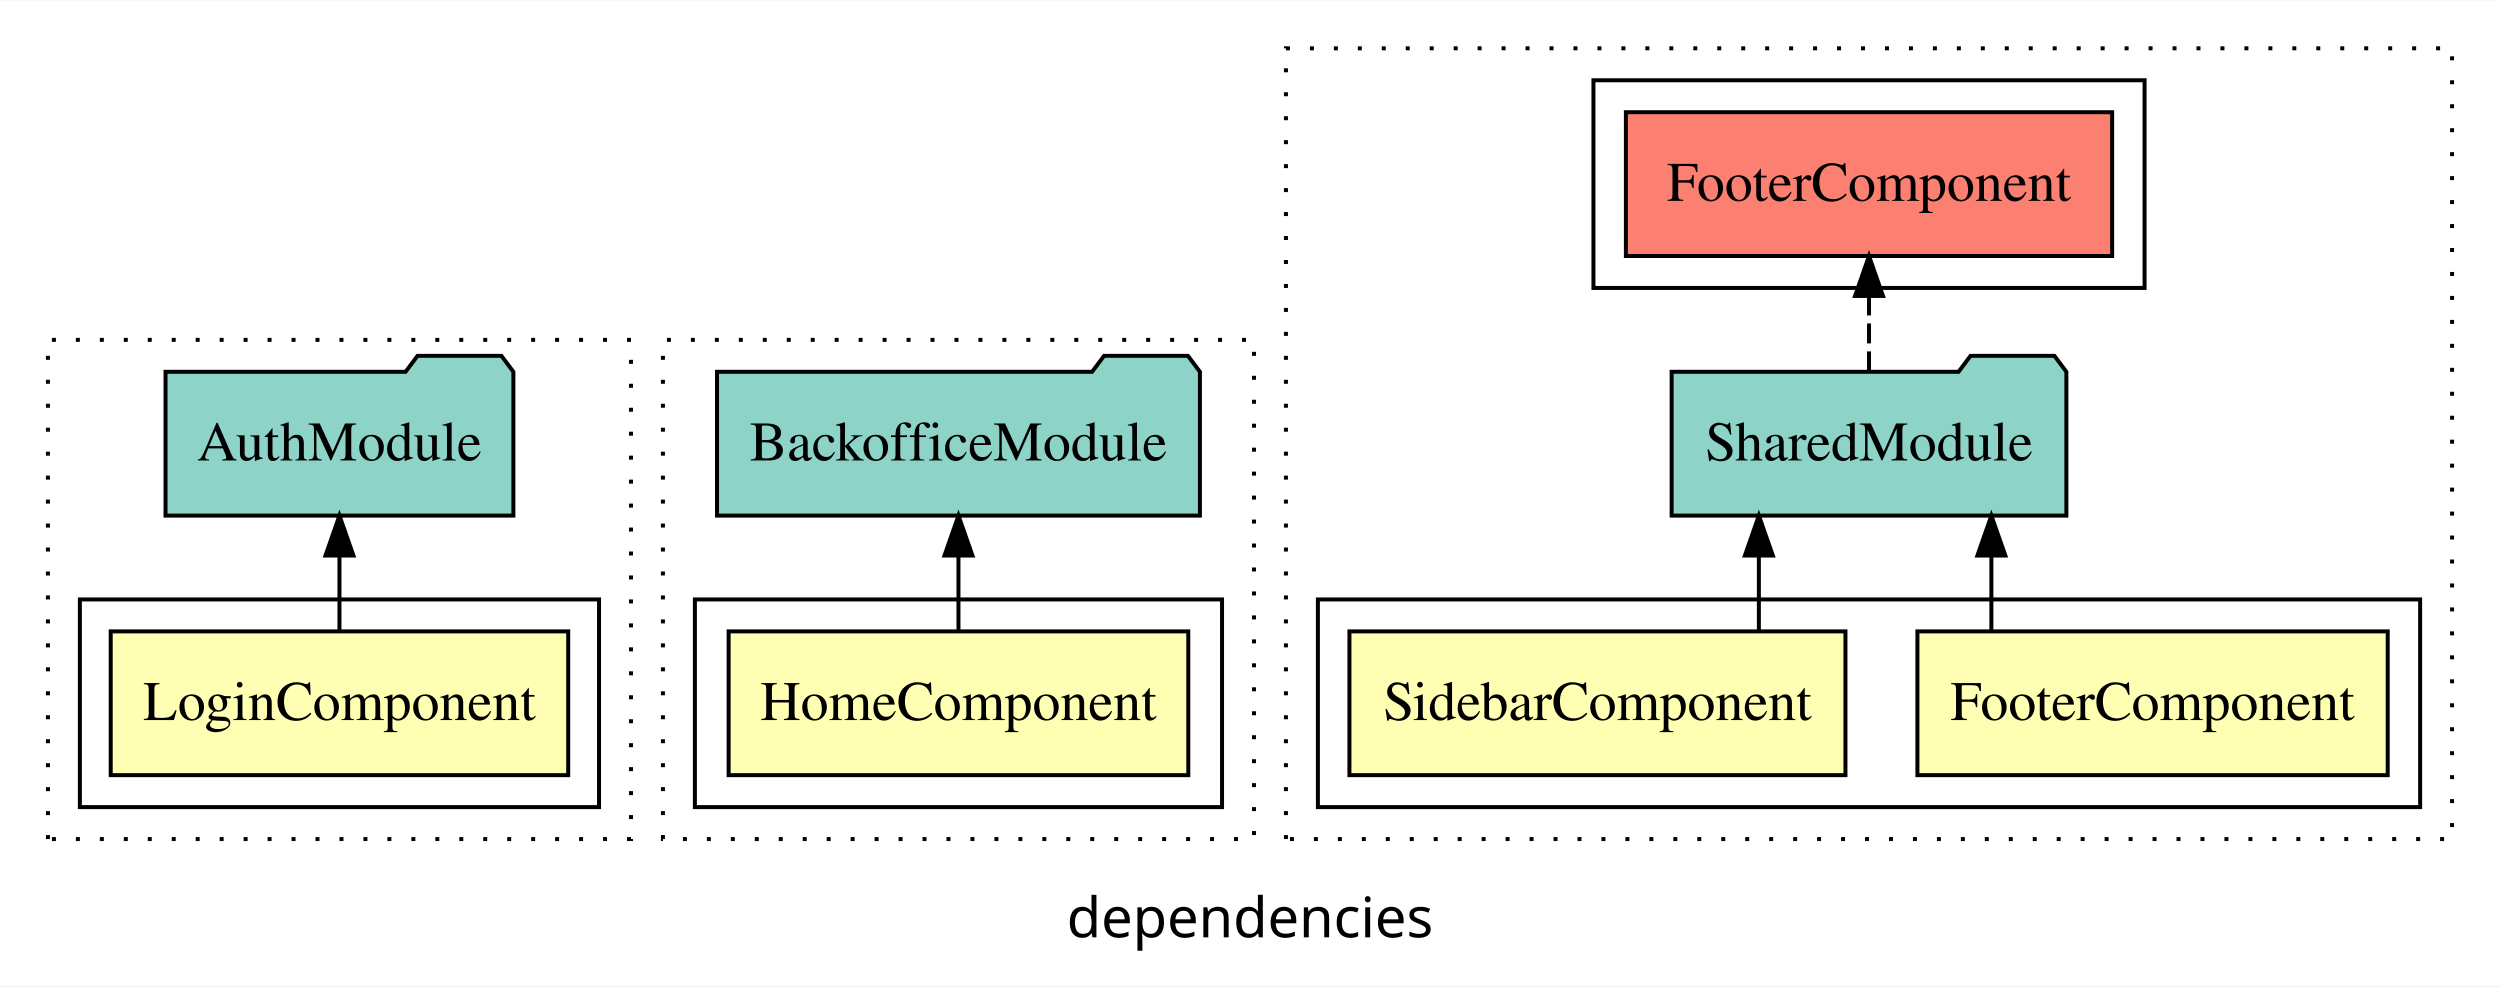
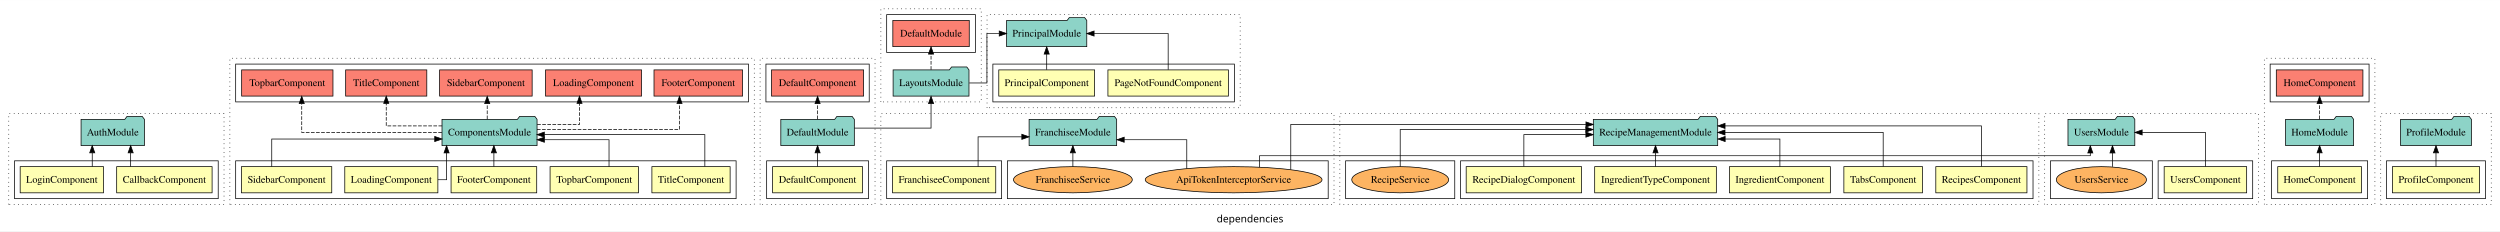
- <svg xmlns="http://www.w3.org/2000/svg" width="626pt" height="247pt" viewBox="0.00 0.00 626.00 246.80">
-   <g id="graph0" class="graph" transform="scale(1 1) rotate(0) translate(4 242.8)">
-     <polygon fill="white" stroke="transparent" points="-4,4 -4,-242.8 622,-242.8 622,4 -4,4" />
-     <text text-anchor="middle" x="309" y="-8.2" font-family="sans-serif" font-size="14.00">dependencies</text>
-     <g id="clust7" class="cluster">
-       <polygon fill="none" stroke="black" stroke-dasharray="1,5" points="8,-32.8 8,-157.8 154,-157.8 154,-32.8 8,-32.8" />
-     </g>
-     <g id="clust8" class="cluster">
-       <polygon fill="none" stroke="black" points="16,-40.8 16,-92.8 146,-92.8 146,-40.8 16,-40.8" />
-     </g>
-     <g id="clust14" class="cluster">
-       <polygon fill="none" stroke="black" stroke-dasharray="1,5" points="162,-32.8 162,-157.8 310,-157.8 310,-32.8 162,-32.8" />
-     </g>
-     <g id="clust15" class="cluster">
-       <polygon fill="none" stroke="black" points="170,-40.8 170,-92.8 302,-92.8 302,-40.8 170,-40.8" />
+ <svg xmlns="http://www.w3.org/2000/svg" width="3437pt" height="318pt" viewBox="0.00 0.00 3437.00 317.80">
+   <g id="graph0" class="graph" transform="scale(1 1) rotate(0) translate(4 313.8)">
+     <polygon fill="white" stroke="transparent" points="-4,4 -4,-313.8 3433,-313.8 3433,4 -4,4" />
+     <text text-anchor="middle" x="1714.5" y="-8.2" font-family="sans-serif" font-size="14.00">dependencies</text>
+     <g id="clust1" class="cluster">
+       <polygon fill="none" stroke="black" stroke-dasharray="1,5" points="8,-32.8 8,-157.8 304,-157.8 304,-32.8 8,-32.8" />
+     </g>
+     <g id="clust2" class="cluster">
+       <polygon fill="none" stroke="black" points="16,-40.8 16,-92.8 296,-92.8 296,-40.8 16,-40.8" />
+     </g>
+     <g id="clust9" class="cluster">
+       <polygon fill="none" stroke="black" stroke-dasharray="1,5" points="312,-32.8 312,-233.8 1033,-233.8 1033,-32.8 312,-32.8" />
+     </g>
+     <g id="clust10" class="cluster">
+       <polygon fill="none" stroke="black" points="320,-40.8 320,-92.8 1008,-92.8 1008,-40.8 320,-40.8" />
+     </g>
+     <g id="clust17" class="cluster">
+       <polygon fill="none" stroke="black" points="320,-173.8 320,-225.8 1025,-225.8 1025,-173.8 320,-173.8" />
+     </g>
+     <g id="clust20" class="cluster">
+       <polygon fill="none" stroke="black" stroke-dasharray="1,5" points="1041,-32.8 1041,-233.8 1199,-233.8 1199,-32.8 1041,-32.8" />
    </g>
    <g id="clust21" class="cluster">
-       <polygon fill="none" stroke="black" stroke-dasharray="1,5" points="318,-32.8 318,-230.8 610,-230.8 610,-32.8 318,-32.8" />
-     </g>
-     <g id="clust22" class="cluster">
-       <polygon fill="none" stroke="black" points="326,-40.8 326,-92.8 602,-92.8 602,-40.8 326,-40.8" />
-     </g>
-     <g id="clust26" class="cluster">
-       <polygon fill="none" stroke="black" points="395,-170.8 395,-222.8 533,-222.8 533,-170.8 395,-170.8" />
+       <polygon fill="none" stroke="black" points="1050,-40.8 1050,-92.8 1190,-92.8 1190,-40.8 1050,-40.8" />
+     </g>
+     <g id="clust24" class="cluster">
+       <polygon fill="none" stroke="black" points="1049,-173.8 1049,-225.8 1191,-225.8 1191,-173.8 1049,-173.8" />
+     </g>
+     <g id="clust27" class="cluster">
+       <polygon fill="none" stroke="black" stroke-dasharray="1,5" points="1207,-32.8 1207,-157.8 1830,-157.8 1830,-32.8 1207,-32.8" />
+     </g>
+     <g id="clust28" class="cluster">
+       <polygon fill="none" stroke="black" points="1215,-40.8 1215,-92.8 1373,-92.8 1373,-40.8 1215,-40.8" />
+     </g>
+     <g id="clust33" class="cluster">
+       <polygon fill="none" stroke="black" points="1381,-40.8 1381,-92.8 1822,-92.8 1822,-40.8 1381,-40.8" />
+     </g>
+     <g id="clust34" class="cluster">
+       <polygon fill="none" stroke="black" stroke-dasharray="1,5" points="3109,-32.8 3109,-233.8 3261,-233.8 3261,-32.8 3109,-32.8" />
+     </g>
+     <g id="clust35" class="cluster">
+       <polygon fill="none" stroke="black" points="3119,-40.8 3119,-92.8 3251,-92.8 3251,-40.8 3119,-40.8" />
+     </g>
+     <g id="clust38" class="cluster">
+       <polygon fill="none" stroke="black" points="3117,-173.8 3117,-225.8 3253,-225.8 3253,-173.8 3117,-173.8" />
+     </g>
+     <g id="clust41" class="cluster">
+       <polygon fill="none" stroke="black" stroke-dasharray="1,5" points="1207,-173.8 1207,-301.8 1345,-301.8 1345,-173.8 1207,-173.8" />
+     </g>
+     <g id="clust44" class="cluster">
+       <polygon fill="none" stroke="black" points="1215,-241.8 1215,-293.8 1337,-293.8 1337,-241.8 1215,-241.8" />
+     </g>
+     <g id="clust47" class="cluster">
+       <polygon fill="none" stroke="black" stroke-dasharray="1,5" points="1353,-165.8 1353,-293.8 1701,-293.8 1701,-165.8 1353,-165.8" />
+     </g>
+     <g id="clust48" class="cluster">
+       <polygon fill="none" stroke="black" points="1361,-173.8 1361,-225.8 1693,-225.8 1693,-173.8 1361,-173.8" />
+     </g>
+     <g id="clust55" class="cluster">
+       <polygon fill="none" stroke="black" stroke-dasharray="1,5" points="3269,-32.8 3269,-157.8 3421,-157.8 3421,-32.8 3269,-32.8" />
+     </g>
+     <g id="clust56" class="cluster">
+       <polygon fill="none" stroke="black" points="3277,-40.8 3277,-92.8 3413,-92.8 3413,-40.8 3277,-40.8" />
+     </g>
+     <g id="clust62" class="cluster">
+       <polygon fill="none" stroke="black" stroke-dasharray="1,5" points="1838,-32.8 1838,-157.8 2799,-157.8 2799,-32.8 1838,-32.8" />
+     </g>
+     <g id="clust63" class="cluster">
+       <polygon fill="none" stroke="black" points="2004,-40.8 2004,-92.8 2791,-92.8 2791,-40.8 2004,-40.8" />
+     </g>
+     <g id="clust72" class="cluster">
+       <polygon fill="none" stroke="black" points="1846,-40.8 1846,-92.8 1996,-92.8 1996,-40.8 1846,-40.8" />
+     </g>
+     <g id="clust73" class="cluster">
+       <polygon fill="none" stroke="black" stroke-dasharray="1,5" points="2807,-32.8 2807,-157.8 3101,-157.8 3101,-32.8 2807,-32.8" />
+     </g>
+     <g id="clust74" class="cluster">
+       <polygon fill="none" stroke="black" points="2963,-40.8 2963,-92.8 3093,-92.8 3093,-40.8 2963,-40.8" />
+     </g>
+     <g id="clust79" class="cluster">
+       <polygon fill="none" stroke="black" points="2815,-40.8 2815,-92.8 2955,-92.8 2955,-40.8 2815,-40.8" />
    </g>
    <g id="node1" class="node">
-       <polygon fill="#ffffb3" stroke="black" points="138.28,-84.8 23.72,-84.8 23.72,-48.8 138.28,-48.8 138.28,-84.8" />
+       <polygon fill="#ffffb3" stroke="black" points="287.59,-84.8 156.41,-84.8 156.41,-48.8 287.59,-48.8 287.59,-84.8" />
+       <text text-anchor="middle" x="222" y="-62.6" font-family="Times,serif" font-size="14.00">CallbackComponent</text>
+     </g>
+     <g id="node3" class="node">
+       <polygon fill="#8dd3c7" stroke="black" points="194.55,-149.8 191.55,-153.8 170.55,-153.8 167.55,-149.8 107.45,-149.8 107.45,-113.8 194.55,-113.8 194.55,-149.8" />
+       <text text-anchor="middle" x="151" y="-127.6" font-family="Times,serif" font-size="14.00">AuthModule</text>
+     </g>
+     <g id="edge1" class="edge">
+       <path fill="none" stroke="black" d="M175.62,-84.91C175.62,-84.91 175.62,-103.79 175.62,-103.79" />
+       <polygon fill="black" stroke="black" points="172.12,-103.79 175.62,-113.79 179.12,-103.79 172.12,-103.79" />
+     </g>
+     <g id="node2" class="node">
+       <polygon fill="#ffffb3" stroke="black" points="138.27,-84.8 23.73,-84.8 23.73,-48.8 138.27,-48.8 138.27,-84.8" />
      <text text-anchor="middle" x="81" y="-62.6" font-family="Times,serif" font-size="14.00">LoginComponent</text>
    </g>
-     <g id="node2" class="node">
-       <polygon fill="#8dd3c7" stroke="black" points="124.55,-149.8 121.55,-153.8 100.55,-153.8 97.55,-149.8 37.45,-149.8 37.45,-113.8 124.55,-113.8 124.55,-149.8" />
-       <text text-anchor="middle" x="81" y="-127.6" font-family="Times,serif" font-size="14.00">AuthModule</text>
-     </g>
-     <g id="edge1" class="edge">
-       <path fill="none" stroke="black" d="M81,-84.91C81,-84.91 81,-103.79 81,-103.79" />
-       <polygon fill="black" stroke="black" points="77.5,-103.79 81,-113.79 84.5,-103.79 77.5,-103.79" />
-     </g>
-     <g id="node3" class="node">
-       <polygon fill="#ffffb3" stroke="black" points="293.55,-84.8 178.45,-84.8 178.45,-48.8 293.55,-48.8 293.55,-84.8" />
-       <text text-anchor="middle" x="236" y="-62.6" font-family="Times,serif" font-size="14.00">HomeComponent</text>
+     <g id="edge2" class="edge">
+       <path fill="none" stroke="black" d="M122.81,-84.91C122.81,-84.91 122.81,-103.79 122.81,-103.79" />
+       <polygon fill="black" stroke="black" points="119.31,-103.79 122.81,-113.79 126.31,-103.79 119.31,-103.79" />
    </g>
    <g id="node4" class="node">
-       <polygon fill="#8dd3c7" stroke="black" points="296.46,-149.8 293.46,-153.8 272.46,-153.8 269.46,-149.8 175.54,-149.8 175.54,-113.8 296.46,-113.8 296.46,-149.8" />
-       <text text-anchor="middle" x="236" y="-127.6" font-family="Times,serif" font-size="14.00">BackofficeModule</text>
-     </g>
-     <g id="edge2" class="edge">
-       <path fill="none" stroke="black" d="M236,-84.91C236,-84.91 236,-103.79 236,-103.79" />
-       <polygon fill="black" stroke="black" points="232.5,-103.79 236,-113.79 239.5,-103.79 232.5,-103.79" />
+       <polygon fill="#ffffb3" stroke="black" points="733.88,-84.8 616.12,-84.8 616.12,-48.8 733.88,-48.8 733.88,-84.8" />
+       <text text-anchor="middle" x="675" y="-62.6" font-family="Times,serif" font-size="14.00">FooterComponent</text>
+     </g>
+     <g id="node9" class="node">
+       <polygon fill="#8dd3c7" stroke="black" points="734.33,-149.8 731.33,-153.8 710.33,-153.8 707.33,-149.8 603.67,-149.8 603.67,-113.8 734.33,-113.8 734.33,-149.8" />
+       <text text-anchor="middle" x="669" y="-127.6" font-family="Times,serif" font-size="14.00">ComponentsModule</text>
+     </g>
+     <g id="edge3" class="edge">
+       <path fill="none" stroke="black" d="M675,-84.91C675,-84.91 675,-103.79 675,-103.79" />
+       <polygon fill="black" stroke="black" points="671.5,-103.79 675,-113.79 678.5,-103.79 671.5,-103.79" />
    </g>
    <g id="node5" class="node">
-       <polygon fill="#ffffb3" stroke="black" points="593.88,-84.8 476.12,-84.8 476.12,-48.8 593.88,-48.8 593.88,-84.8" />
-       <text text-anchor="middle" x="535" y="-62.6" font-family="Times,serif" font-size="14.00">FooterComponent</text>
+       <polygon fill="#ffffb3" stroke="black" points="597.99,-84.8 470.01,-84.8 470.01,-48.8 597.99,-48.8 597.99,-84.8" />
+       <text text-anchor="middle" x="534" y="-62.6" font-family="Times,serif" font-size="14.00">LoadingComponent</text>
+     </g>
+     <g id="edge4" class="edge">
+       <path fill="none" stroke="black" d="M598.08,-66.8C605.2,-66.8 609.95,-66.8 609.95,-66.8 609.95,-66.8 609.95,-103.69 609.95,-103.69" />
+       <polygon fill="black" stroke="black" points="606.45,-103.69 609.95,-113.69 613.45,-103.69 606.45,-103.69" />
+     </g>
+     <g id="node6" class="node">
+       <polygon fill="#ffffb3" stroke="black" points="452.1,-84.8 327.9,-84.8 327.9,-48.8 452.1,-48.8 452.1,-84.8" />
+       <text text-anchor="middle" x="390" y="-62.6" font-family="Times,serif" font-size="14.00">SidebarComponent</text>
+     </g>
+     <g id="edge5" class="edge">
+       <path fill="none" stroke="black" d="M369.6,-84.83C369.6,-101.2 369.6,-122.8 369.6,-122.8 369.6,-122.8 593.66,-122.8 593.66,-122.8" />
+       <polygon fill="black" stroke="black" points="593.66,-126.3 603.66,-122.8 593.66,-119.3 593.66,-126.3" />
    </g>
    <g id="node7" class="node">
-       <polygon fill="#8dd3c7" stroke="black" points="513.42,-149.8 510.42,-153.8 489.42,-153.8 486.42,-149.8 414.58,-149.8 414.58,-113.8 513.42,-113.8 513.42,-149.8" />
-       <text text-anchor="middle" x="464" y="-127.6" font-family="Times,serif" font-size="14.00">SharedModule</text>
-     </g>
-     <g id="edge3" class="edge">
-       <path fill="none" stroke="black" d="M494.64,-84.91C494.64,-84.91 494.64,-103.79 494.64,-103.79" />
-       <polygon fill="black" stroke="black" points="491.14,-103.79 494.64,-113.79 498.14,-103.79 491.14,-103.79" />
-     </g>
-     <g id="node6" class="node">
-       <polygon fill="#ffffb3" stroke="black" points="458.1,-84.8 333.9,-84.8 333.9,-48.8 458.1,-48.8 458.1,-84.8" />
-       <text text-anchor="middle" x="396" y="-62.6" font-family="Times,serif" font-size="14.00">SidebarComponent</text>
-     </g>
-     <g id="edge4" class="edge">
-       <path fill="none" stroke="black" d="M436.42,-84.91C436.42,-84.91 436.42,-103.79 436.42,-103.79" />
-       <polygon fill="black" stroke="black" points="432.92,-103.79 436.42,-113.79 439.92,-103.79 432.92,-103.79" />
+       <polygon fill="#ffffb3" stroke="black" points="999.77,-84.8 892.23,-84.8 892.23,-48.8 999.77,-48.8 999.77,-84.8" />
+       <text text-anchor="middle" x="946" y="-62.6" font-family="Times,serif" font-size="14.00">TitleComponent</text>
+     </g>
+     <g id="edge6" class="edge">
+       <path fill="none" stroke="black" d="M965.02,-85.07C965.02,-103.36 965.02,-128.8 965.02,-128.8 965.02,-128.8 744.33,-128.8 744.33,-128.8" />
+       <polygon fill="black" stroke="black" points="744.33,-125.3 734.33,-128.8 744.33,-132.3 744.33,-125.3" />
    </g>
    <g id="node8" class="node">
-       <polygon fill="#fb8072" stroke="black" points="524.88,-214.8 403.12,-214.8 403.12,-178.8 524.88,-178.8 524.88,-214.8" />
-       <text text-anchor="middle" x="464" y="-192.6" font-family="Times,serif" font-size="14.00">FooterComponent </text>
-     </g>
-     <g id="edge5" class="edge">
-       <path fill="none" stroke="black" stroke-dasharray="5,2" d="M464,-149.91C464,-149.91 464,-168.79 464,-168.79" />
-       <polygon fill="black" stroke="black" points="460.5,-168.79 464,-178.79 467.5,-168.79 460.5,-168.79" />
+       <polygon fill="#ffffb3" stroke="black" points="873.76,-84.8 752.24,-84.8 752.24,-48.8 873.76,-48.8 873.76,-84.8" />
+       <text text-anchor="middle" x="813" y="-62.6" font-family="Times,serif" font-size="14.00">TopbarComponent</text>
+     </g>
+     <g id="edge7" class="edge">
+       <path fill="none" stroke="black" d="M833.29,-84.81C833.29,-100.85 833.29,-121.8 833.29,-121.8 833.29,-121.8 744.41,-121.8 744.41,-121.8" />
+       <polygon fill="black" stroke="black" points="744.41,-118.3 734.41,-121.8 744.41,-125.3 744.41,-118.3" />
+     </g>
+     <g id="node10" class="node">
+       <polygon fill="#fb8072" stroke="black" points="1016.88,-217.8 895.12,-217.8 895.12,-181.8 1016.88,-181.8 1016.88,-217.8" />
+       <text text-anchor="middle" x="956" y="-195.6" font-family="Times,serif" font-size="14.00">FooterComponent </text>
+     </g>
+     <g id="edge8" class="edge">
+       <path fill="none" stroke="black" stroke-dasharray="5,2" d="M734.23,-135.8C811.59,-135.8 930.17,-135.8 930.17,-135.8 930.17,-135.8 930.17,-171.63 930.17,-171.63" />
+       <polygon fill="black" stroke="black" points="926.67,-171.63 930.17,-181.63 933.67,-171.63 926.67,-171.63" />
+     </g>
+     <g id="node11" class="node">
+       <polygon fill="#fb8072" stroke="black" points="877.99,-217.8 746.01,-217.8 746.01,-181.8 877.99,-181.8 877.99,-217.8" />
+       <text text-anchor="middle" x="812" y="-195.6" font-family="Times,serif" font-size="14.00">LoadingComponent </text>
+     </g>
+     <g id="edge9" class="edge">
+       <path fill="none" stroke="black" stroke-dasharray="5,2" d="M734.48,-142.8C764.15,-142.8 792.71,-142.8 792.71,-142.8 792.71,-142.8 792.71,-171.76 792.71,-171.76" />
+       <polygon fill="black" stroke="black" points="789.21,-171.76 792.71,-181.76 796.21,-171.76 789.21,-171.76" />
+     </g>
+     <g id="node12" class="node">
+       <polygon fill="#fb8072" stroke="black" points="727.6,-217.8 600.4,-217.8 600.4,-181.8 727.6,-181.8 727.6,-217.8" />
+       <text text-anchor="middle" x="664" y="-195.6" font-family="Times,serif" font-size="14.00">SidebarComponent </text>
+     </g>
+     <g id="edge10" class="edge">
+       <path fill="none" stroke="black" stroke-dasharray="5,2" d="M665.82,-150.02C665.82,-150.02 665.82,-171.53 665.82,-171.53" />
+       <polygon fill="black" stroke="black" points="662.32,-171.53 665.82,-181.53 669.32,-171.53 662.32,-171.53" />
+     </g>
+     <g id="node13" class="node">
+       <polygon fill="#fb8072" stroke="black" points="582.77,-217.8 471.23,-217.8 471.23,-181.8 582.77,-181.8 582.77,-217.8" />
+       <text text-anchor="middle" x="527" y="-195.6" font-family="Times,serif" font-size="14.00">TitleComponent </text>
+     </g>
+     <g id="edge11" class="edge">
+       <path fill="none" stroke="black" stroke-dasharray="5,2" d="M603.82,-140.8C566.49,-140.8 527,-140.8 527,-140.8 527,-140.8 527,-171.78 527,-171.78" />
+       <polygon fill="black" stroke="black" points="523.5,-171.78 527,-181.78 530.5,-171.78 523.5,-171.78" />
+     </g>
+     <g id="node14" class="node">
+       <polygon fill="#fb8072" stroke="black" points="453.76,-217.8 328.24,-217.8 328.24,-181.8 453.76,-181.8 453.76,-217.8" />
+       <text text-anchor="middle" x="391" y="-195.6" font-family="Times,serif" font-size="14.00">TopbarComponent </text>
+     </g>
+     <g id="edge12" class="edge">
+       <path fill="none" stroke="black" stroke-dasharray="5,2" d="M603.52,-131.8C527.03,-131.8 410.82,-131.8 410.82,-131.8 410.82,-131.8 410.82,-171.58 410.82,-171.58" />
+       <polygon fill="black" stroke="black" points="407.32,-171.58 410.82,-181.58 414.32,-171.58 407.32,-171.58" />
+     </g>
+     <g id="node15" class="node">
+       <polygon fill="#ffffb3" stroke="black" points="1181.81,-84.8 1058.19,-84.8 1058.19,-48.8 1181.81,-48.8 1181.81,-84.8" />
+       <text text-anchor="middle" x="1120" y="-62.6" font-family="Times,serif" font-size="14.00">DefaultComponent</text>
+     </g>
+     <g id="node16" class="node">
+       <polygon fill="#8dd3c7" stroke="black" points="1170.53,-149.8 1167.53,-153.8 1146.53,-153.8 1143.53,-149.8 1069.47,-149.8 1069.47,-113.8 1170.53,-113.8 1170.53,-149.8" />
+       <text text-anchor="middle" x="1120" y="-127.6" font-family="Times,serif" font-size="14.00">DefaultModule</text>
+     </g>
+     <g id="edge13" class="edge">
+       <path fill="none" stroke="black" d="M1120,-84.91C1120,-84.91 1120,-103.79 1120,-103.79" />
+       <polygon fill="black" stroke="black" points="1116.5,-103.79 1120,-113.79 1123.5,-103.79 1116.5,-103.79" />
+     </g>
+     <g id="node17" class="node">
+       <polygon fill="#fb8072" stroke="black" points="1183.31,-217.8 1056.69,-217.8 1056.69,-181.8 1183.31,-181.8 1183.31,-217.8" />
+       <text text-anchor="middle" x="1120" y="-195.6" font-family="Times,serif" font-size="14.00">DefaultComponent </text>
+     </g>
+     <g id="edge14" class="edge">
+       <path fill="none" stroke="black" stroke-dasharray="5,2" d="M1120,-150.02C1120,-150.02 1120,-171.53 1120,-171.53" />
+       <polygon fill="black" stroke="black" points="1116.5,-171.53 1120,-181.53 1123.5,-171.53 1116.5,-171.53" />
+     </g>
+     <g id="node25" class="node">
+       <polygon fill="#8dd3c7" stroke="black" points="1328.16,-217.8 1325.16,-221.8 1304.16,-221.8 1301.16,-217.8 1223.84,-217.8 1223.84,-181.8 1328.16,-181.8 1328.16,-217.8" />
+       <text text-anchor="middle" x="1276" y="-195.6" font-family="Times,serif" font-size="14.00">LayoutsModule</text>
+     </g>
+     <g id="edge20" class="edge">
+       <path fill="none" stroke="black" d="M1170.65,-137.8C1216.2,-137.8 1276,-137.8 1276,-137.8 1276,-137.8 1276,-171.53 1276,-171.53" />
+       <polygon fill="black" stroke="black" points="1272.5,-171.53 1276,-181.53 1279.5,-171.53 1272.5,-171.53" />
+     </g>
+     <g id="node18" class="node">
+       <polygon fill="#ffffb3" stroke="black" points="1364.97,-84.8 1223.03,-84.8 1223.03,-48.8 1364.97,-48.8 1364.97,-84.8" />
+       <text text-anchor="middle" x="1294" y="-62.6" font-family="Times,serif" font-size="14.00">FranchiseeComponent</text>
+     </g>
+     <g id="node19" class="node">
+       <polygon fill="#8dd3c7" stroke="black" points="1531.19,-149.8 1528.19,-153.8 1507.19,-153.8 1504.19,-149.8 1410.81,-149.8 1410.81,-113.8 1531.19,-113.8 1531.19,-149.8" />
+       <text text-anchor="middle" x="1471" y="-127.6" font-family="Times,serif" font-size="14.00">FranchiseeModule</text>
+     </g>
+     <g id="edge15" class="edge">
+       <path fill="none" stroke="black" d="M1340.67,-84.82C1340.67,-102.17 1340.67,-125.8 1340.67,-125.8 1340.67,-125.8 1400.8,-125.8 1400.8,-125.8" />
+       <polygon fill="black" stroke="black" points="1400.8,-129.3 1410.8,-125.8 1400.8,-122.3 1400.8,-129.3" />
+     </g>
+     <g id="node20" class="node">
+       <ellipse fill="#fdb462" stroke="black" cx="1692" cy="-66.8" rx="121.51" ry="18" />
+       <text text-anchor="middle" x="1692" y="-62.6" font-family="Times,serif" font-size="14.00">ApiTokenInterceptorService</text>
+     </g>
+     <g id="edge16" class="edge">
+       <path fill="none" stroke="black" d="M1627.58,-82.12C1627.58,-98.39 1627.58,-121.8 1627.58,-121.8 1627.58,-121.8 1541.54,-121.8 1541.54,-121.8" />
+       <polygon fill="black" stroke="black" points="1541.54,-118.3 1531.54,-121.8 1541.54,-125.3 1541.54,-118.3" />
+     </g>
+     <g id="node37" class="node">
+       <polygon fill="#8dd3c7" stroke="black" points="2357.5,-149.8 2354.5,-153.8 2333.5,-153.8 2330.5,-149.8 2186.5,-149.8 2186.5,-113.8 2357.5,-113.8 2357.5,-149.8" />
+       <text text-anchor="middle" x="2272" y="-127.6" font-family="Times,serif" font-size="14.00">RecipeManagementModule</text>
+     </g>
+     <g id="edge31" class="edge">
+       <path fill="none" stroke="black" d="M1770.56,-80.74C1770.56,-102.68 1770.56,-142.8 1770.56,-142.8 1770.56,-142.8 2176.37,-142.8 2176.37,-142.8" />
+       <polygon fill="black" stroke="black" points="2176.37,-146.3 2186.37,-142.8 2176.37,-139.3 2176.37,-146.3" />
+     </g>
+     <g id="node40" class="node">
+       <polygon fill="#8dd3c7" stroke="black" points="2930.94,-149.8 2927.94,-153.8 2906.94,-153.8 2903.94,-149.8 2839.06,-149.8 2839.06,-113.8 2930.94,-113.8 2930.94,-149.8" />
+       <text text-anchor="middle" x="2885" y="-127.6" font-family="Times,serif" font-size="14.00">UsersModule</text>
+     </g>
+     <g id="edge34" class="edge">
+       <path fill="none" stroke="black" d="M1727.61,-84.07C1727.61,-92.06 1727.61,-99.8 1727.61,-99.8 1727.61,-99.8 2869.76,-99.8 2869.76,-99.8 2869.76,-99.8 2869.76,-103.56 2869.76,-103.56" />
+       <polygon fill="black" stroke="black" points="2866.26,-103.56 2869.76,-113.56 2873.26,-103.56 2866.26,-103.56" />
+     </g>
+     <g id="node21" class="node">
+       <ellipse fill="#fdb462" stroke="black" cx="1471" cy="-66.8" rx="81.65" ry="18" />
+       <text text-anchor="middle" x="1471" y="-62.6" font-family="Times,serif" font-size="14.00">FranchiseeService</text>
+     </g>
+     <g id="edge17" class="edge">
+       <path fill="none" stroke="black" d="M1471,-84.91C1471,-84.91 1471,-103.79 1471,-103.79" />
+       <polygon fill="black" stroke="black" points="1467.5,-103.79 1471,-113.79 1474.5,-103.79 1467.5,-103.79" />
+     </g>
+     <g id="node22" class="node">
+       <polygon fill="#ffffb3" stroke="black" points="3242.55,-84.8 3127.45,-84.8 3127.45,-48.8 3242.55,-48.8 3242.55,-84.8" />
+       <text text-anchor="middle" x="3185" y="-62.6" font-family="Times,serif" font-size="14.00">HomeComponent</text>
+     </g>
+     <g id="node23" class="node">
+       <polygon fill="#8dd3c7" stroke="black" points="3231.77,-149.8 3228.77,-153.8 3207.77,-153.8 3204.77,-149.8 3138.23,-149.8 3138.23,-113.8 3231.77,-113.8 3231.77,-149.8" />
+       <text text-anchor="middle" x="3185" y="-127.6" font-family="Times,serif" font-size="14.00">HomeModule</text>
+     </g>
+     <g id="edge18" class="edge">
+       <path fill="none" stroke="black" d="M3185,-84.91C3185,-84.91 3185,-103.79 3185,-103.79" />
+       <polygon fill="black" stroke="black" points="3181.5,-103.79 3185,-113.79 3188.5,-103.79 3181.5,-103.79" />
+     </g>
+     <g id="node24" class="node">
+       <polygon fill="#fb8072" stroke="black" points="3244.54,-217.8 3125.46,-217.8 3125.46,-181.8 3244.54,-181.8 3244.54,-217.8" />
+       <text text-anchor="middle" x="3185" y="-195.6" font-family="Times,serif" font-size="14.00">HomeComponent </text>
+     </g>
+     <g id="edge19" class="edge">
+       <path fill="none" stroke="black" stroke-dasharray="5,2" d="M3185,-150.02C3185,-150.02 3185,-171.53 3185,-171.53" />
+       <polygon fill="black" stroke="black" points="3181.5,-171.53 3185,-181.53 3188.5,-171.53 3181.5,-171.53" />
+     </g>
+     <g id="node26" class="node">
+       <polygon fill="#fb8072" stroke="black" points="1328.53,-285.8 1223.47,-285.8 1223.47,-249.8 1328.53,-249.8 1328.53,-285.8" />
+       <text text-anchor="middle" x="1276" y="-263.6" font-family="Times,serif" font-size="14.00">DefaultModule </text>
+     </g>
+     <g id="edge21" class="edge">
+       <path fill="none" stroke="black" stroke-dasharray="5,2" d="M1276,-218.02C1276,-218.02 1276,-239.53 1276,-239.53" />
+       <polygon fill="black" stroke="black" points="1272.5,-239.53 1276,-249.53 1279.5,-239.53 1272.5,-239.53" />
+     </g>
+     <g id="node29" class="node">
+       <polygon fill="#8dd3c7" stroke="black" points="1490.1,-285.8 1487.1,-289.8 1466.1,-289.8 1463.1,-285.8 1379.9,-285.8 1379.9,-249.8 1490.1,-249.8 1490.1,-285.8" />
+       <text text-anchor="middle" x="1435" y="-263.6" font-family="Times,serif" font-size="14.00">PrincipalModule</text>
+     </g>
+     <g id="edge24" class="edge">
+       <path fill="none" stroke="black" d="M1328.52,-199.8C1342.03,-199.8 1352.83,-199.8 1352.83,-199.8 1352.83,-199.8 1352.83,-267.8 1352.83,-267.8 1352.83,-267.8 1369.74,-267.8 1369.74,-267.8" />
+       <polygon fill="black" stroke="black" points="1369.74,-271.3 1379.74,-267.8 1369.74,-264.3 1369.74,-271.3" />
+     </g>
+     <g id="node27" class="node">
+       <polygon fill="#ffffb3" stroke="black" points="1684.83,-217.8 1519.17,-217.8 1519.17,-181.8 1684.83,-181.8 1684.83,-217.8" />
+       <text text-anchor="middle" x="1602" y="-195.6" font-family="Times,serif" font-size="14.00">PageNotFoundComponent</text>
+     </g>
+     <g id="edge22" class="edge">
+       <path fill="none" stroke="black" d="M1602,-218.02C1602,-238.17 1602,-267.8 1602,-267.8 1602,-267.8 1500.14,-267.8 1500.14,-267.8" />
+       <polygon fill="black" stroke="black" points="1500.14,-264.3 1490.14,-267.8 1500.14,-271.3 1500.14,-264.3" />
+     </g>
+     <g id="node28" class="node">
+       <polygon fill="#ffffb3" stroke="black" points="1500.88,-217.8 1369.12,-217.8 1369.12,-181.8 1500.88,-181.8 1500.88,-217.8" />
+       <text text-anchor="middle" x="1435" y="-195.6" font-family="Times,serif" font-size="14.00">PrincipalComponent</text>
+     </g>
+     <g id="edge23" class="edge">
+       <path fill="none" stroke="black" d="M1435,-218.02C1435,-218.02 1435,-239.53 1435,-239.53" />
+       <polygon fill="black" stroke="black" points="1431.5,-239.53 1435,-249.53 1438.5,-239.53 1431.5,-239.53" />
+     </g>
+     <g id="node30" class="node">
+       <polygon fill="#ffffb3" stroke="black" points="3404.94,-84.8 3285.06,-84.8 3285.06,-48.8 3404.94,-48.8 3404.94,-84.8" />
+       <text text-anchor="middle" x="3345" y="-62.6" font-family="Times,serif" font-size="14.00">ProfileComponent</text>
+     </g>
+     <g id="node31" class="node">
+       <polygon fill="#8dd3c7" stroke="black" points="3393.66,-149.8 3390.66,-153.8 3369.66,-153.8 3366.66,-149.8 3296.34,-149.8 3296.34,-113.8 3393.66,-113.8 3393.66,-149.8" />
+       <text text-anchor="middle" x="3345" y="-127.6" font-family="Times,serif" font-size="14.00">ProfileModule</text>
+     </g>
+     <g id="edge25" class="edge">
+       <path fill="none" stroke="black" d="M3345,-84.91C3345,-84.91 3345,-103.79 3345,-103.79" />
+       <polygon fill="black" stroke="black" points="3341.5,-103.79 3345,-113.79 3348.5,-103.79 3341.5,-103.79" />
+     </g>
+     <g id="node32" class="node">
+       <polygon fill="#ffffb3" stroke="black" points="2512.36,-84.8 2373.64,-84.8 2373.64,-48.8 2512.36,-48.8 2512.36,-84.8" />
+       <text text-anchor="middle" x="2443" y="-62.6" font-family="Times,serif" font-size="14.00">IngredientComponent</text>
+     </g>
+     <g id="edge26" class="edge">
+       <path fill="none" stroke="black" d="M2443,-84.83C2443,-101.2 2443,-122.8 2443,-122.8 2443,-122.8 2367.75,-122.8 2367.75,-122.8" />
+       <polygon fill="black" stroke="black" points="2367.75,-119.3 2357.75,-122.8 2367.75,-126.3 2367.75,-119.3" />
+     </g>
+     <g id="node33" class="node">
+       <polygon fill="#ffffb3" stroke="black" points="2355.63,-84.8 2188.37,-84.8 2188.37,-48.8 2355.63,-48.8 2355.63,-84.8" />
+       <text text-anchor="middle" x="2272" y="-62.6" font-family="Times,serif" font-size="14.00">IngredientTypeComponent</text>
+     </g>
+     <g id="edge27" class="edge">
+       <path fill="none" stroke="black" d="M2272,-84.91C2272,-84.91 2272,-103.79 2272,-103.79" />
+       <polygon fill="black" stroke="black" points="2268.5,-103.79 2272,-113.79 2275.5,-103.79 2268.5,-103.79" />
+     </g>
+     <g id="node34" class="node">
+       <polygon fill="#ffffb3" stroke="black" points="2170.3,-84.8 2011.7,-84.8 2011.7,-48.8 2170.3,-48.8 2170.3,-84.8" />
+       <text text-anchor="middle" x="2091" y="-62.6" font-family="Times,serif" font-size="14.00">RecipeDialogComponent</text>
+     </g>
+     <g id="edge28" class="edge">
+       <path fill="none" stroke="black" d="M2091,-85.07C2091,-103.36 2091,-128.8 2091,-128.8 2091,-128.8 2176.27,-128.8 2176.27,-128.8" />
+       <polygon fill="black" stroke="black" points="2176.27,-132.3 2186.27,-128.8 2176.27,-125.3 2176.27,-132.3" />
+     </g>
+     <g id="node35" class="node">
+       <polygon fill="#ffffb3" stroke="black" points="2782.65,-84.8 2657.35,-84.8 2657.35,-48.8 2782.65,-48.8 2782.65,-84.8" />
+       <text text-anchor="middle" x="2720" y="-62.6" font-family="Times,serif" font-size="14.00">RecipesComponent</text>
+     </g>
+     <g id="edge29" class="edge">
+       <path fill="none" stroke="black" d="M2720,-85.09C2720,-107.01 2720,-140.8 2720,-140.8 2720,-140.8 2367.58,-140.8 2367.58,-140.8" />
+       <polygon fill="black" stroke="black" points="2367.58,-137.3 2357.58,-140.8 2367.58,-144.3 2367.58,-137.3" />
+     </g>
+     <g id="node36" class="node">
+       <polygon fill="#ffffb3" stroke="black" points="2639.05,-84.8 2530.95,-84.8 2530.95,-48.8 2639.05,-48.8 2639.05,-84.8" />
+       <text text-anchor="middle" x="2585" y="-62.6" font-family="Times,serif" font-size="14.00">TabsComponent</text>
+     </g>
+     <g id="edge30" class="edge">
+       <path fill="none" stroke="black" d="M2585,-84.91C2585,-104.14 2585,-131.8 2585,-131.8 2585,-131.8 2367.53,-131.8 2367.53,-131.8" />
+       <polygon fill="black" stroke="black" points="2367.53,-128.3 2357.53,-131.8 2367.53,-135.3 2367.53,-128.3" />
+     </g>
+     <g id="node38" class="node">
+       <ellipse fill="#fdb462" stroke="black" cx="1921" cy="-66.8" rx="66.61" ry="18" />
+       <text text-anchor="middle" x="1921" y="-62.6" font-family="Times,serif" font-size="14.00">RecipeService</text>
+     </g>
+     <g id="edge32" class="edge">
+       <path fill="none" stroke="black" d="M1921,-84.93C1921,-105.37 1921,-135.8 1921,-135.8 1921,-135.8 2176.14,-135.8 2176.14,-135.8" />
+       <polygon fill="black" stroke="black" points="2176.14,-139.3 2186.14,-135.8 2176.14,-132.3 2176.14,-139.3" />
+     </g>
+     <g id="node39" class="node">
+       <polygon fill="#ffffb3" stroke="black" points="3084.71,-84.8 2971.29,-84.8 2971.29,-48.8 3084.71,-48.8 3084.71,-84.8" />
+       <text text-anchor="middle" x="3028" y="-62.6" font-family="Times,serif" font-size="14.00">UsersComponent</text>
+     </g>
+     <g id="edge33" class="edge">
+       <path fill="none" stroke="black" d="M3028,-84.91C3028,-104.14 3028,-131.8 3028,-131.8 3028,-131.8 2941.03,-131.8 2941.03,-131.8" />
+       <polygon fill="black" stroke="black" points="2941.03,-128.3 2931.03,-131.8 2941.03,-135.3 2941.03,-128.3" />
+     </g>
+     <g id="node41" class="node">
+       <ellipse fill="#fdb462" stroke="black" cx="2885" cy="-66.8" rx="61.97" ry="18" />
+       <text text-anchor="middle" x="2885" y="-62.6" font-family="Times,serif" font-size="14.00">UsersService</text>
+     </g>
+     <g id="edge35" class="edge">
+       <path fill="none" stroke="black" d="M2900.24,-84.56C2900.24,-84.56 2900.24,-103.61 2900.24,-103.61" />
+       <polygon fill="black" stroke="black" points="2896.74,-103.61 2900.24,-113.61 2903.74,-103.61 2896.74,-103.61" />
    </g>
  </g>
</svg>
